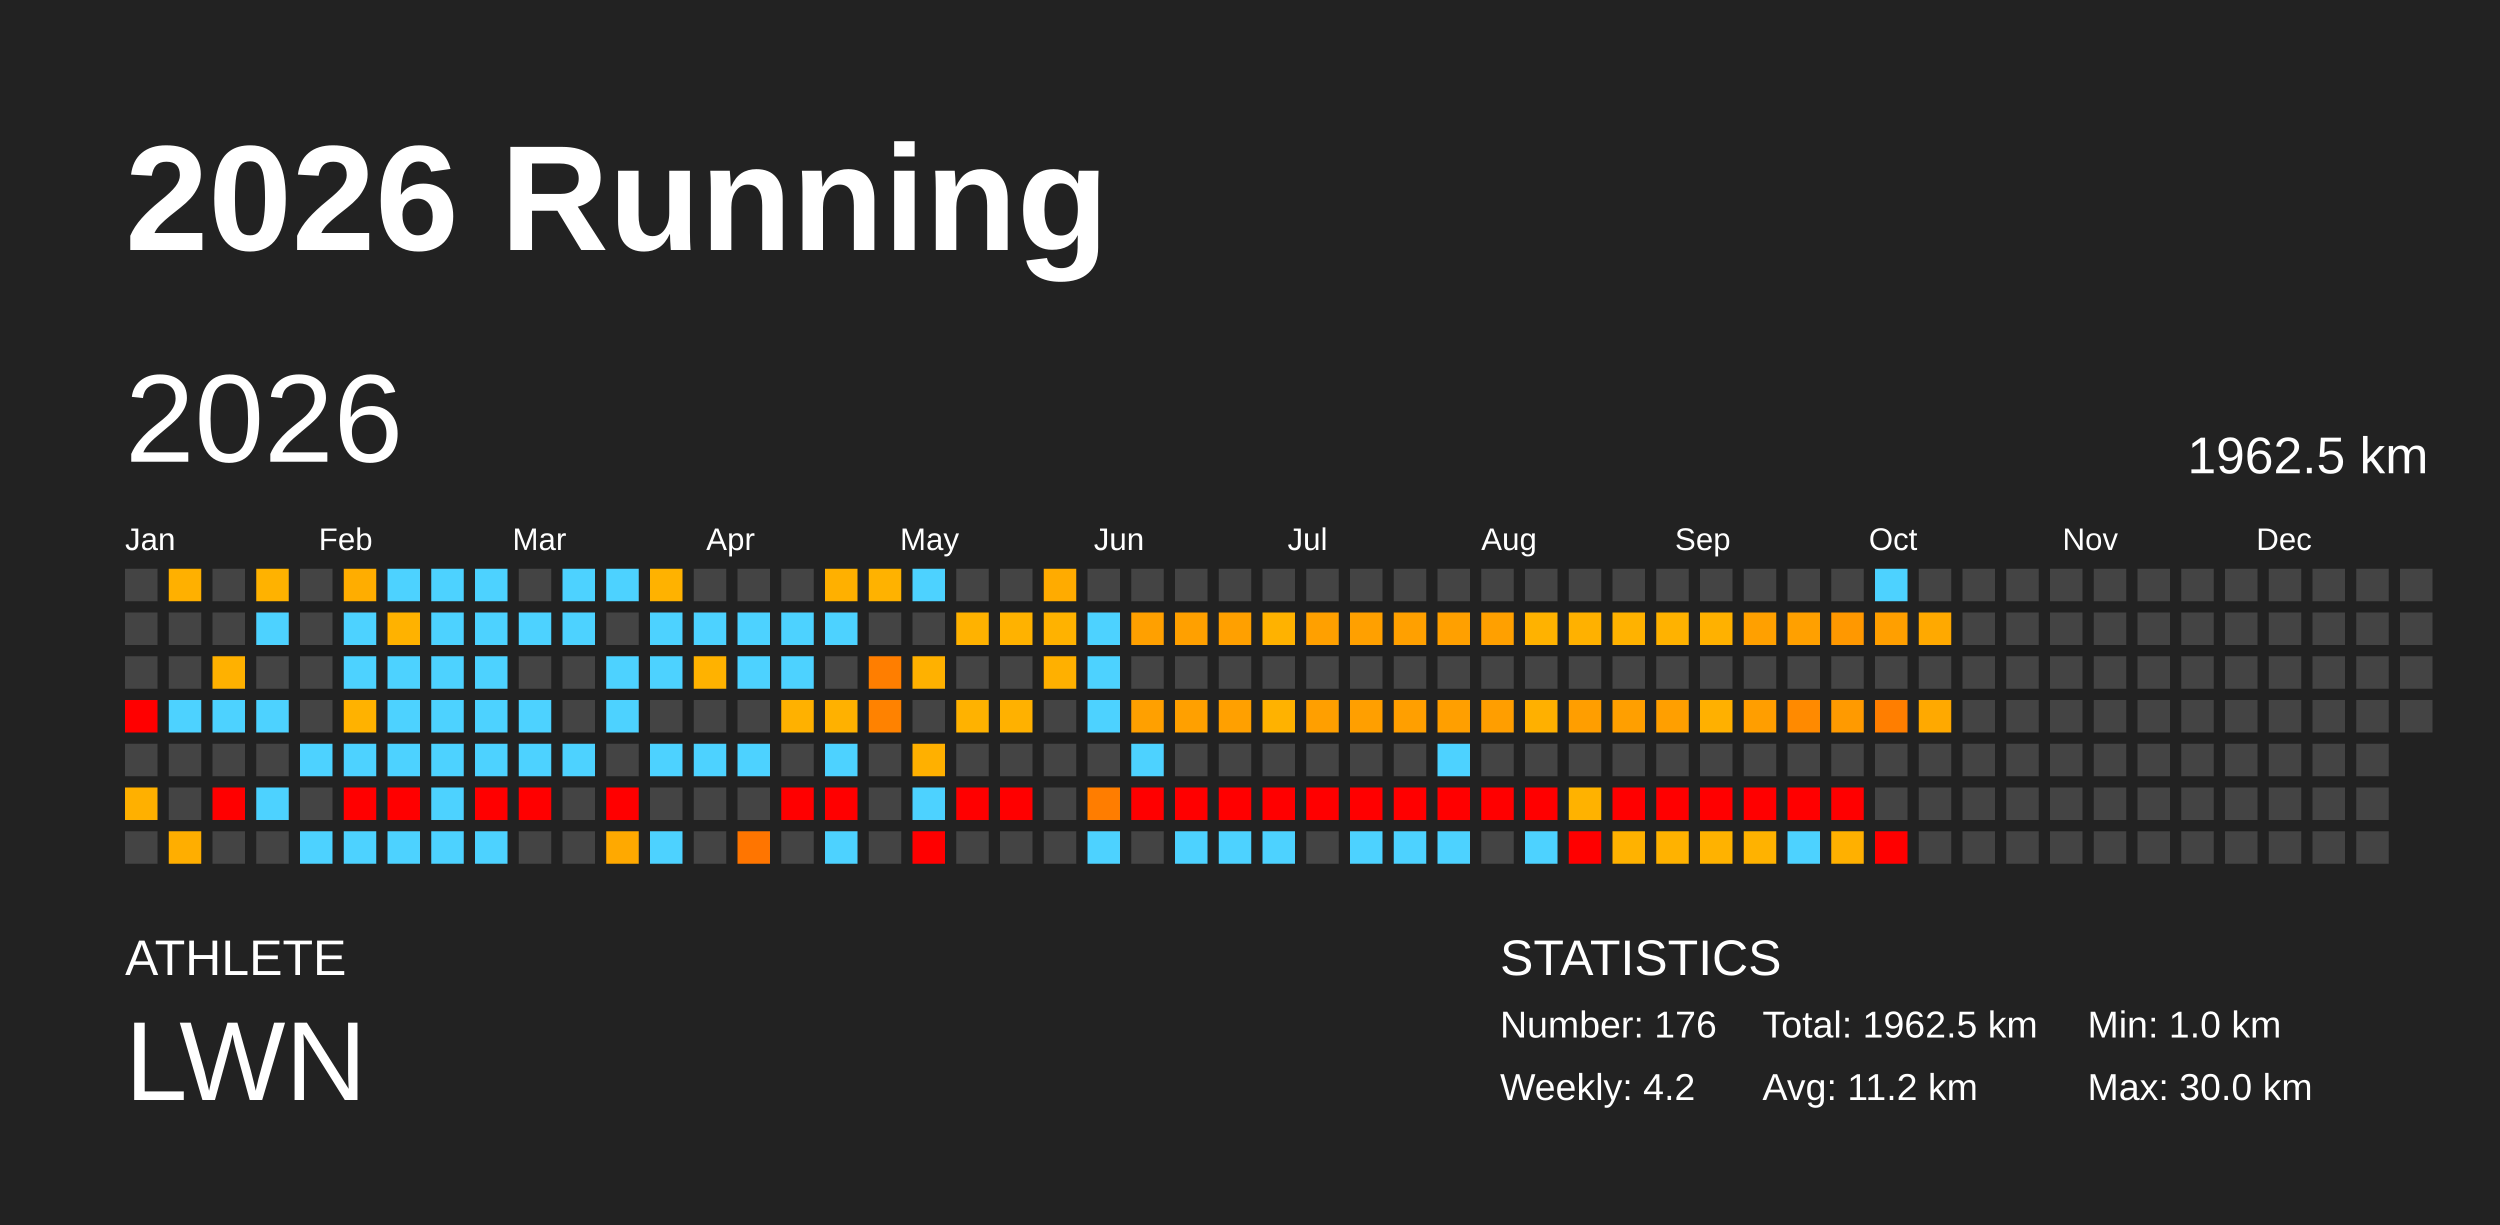
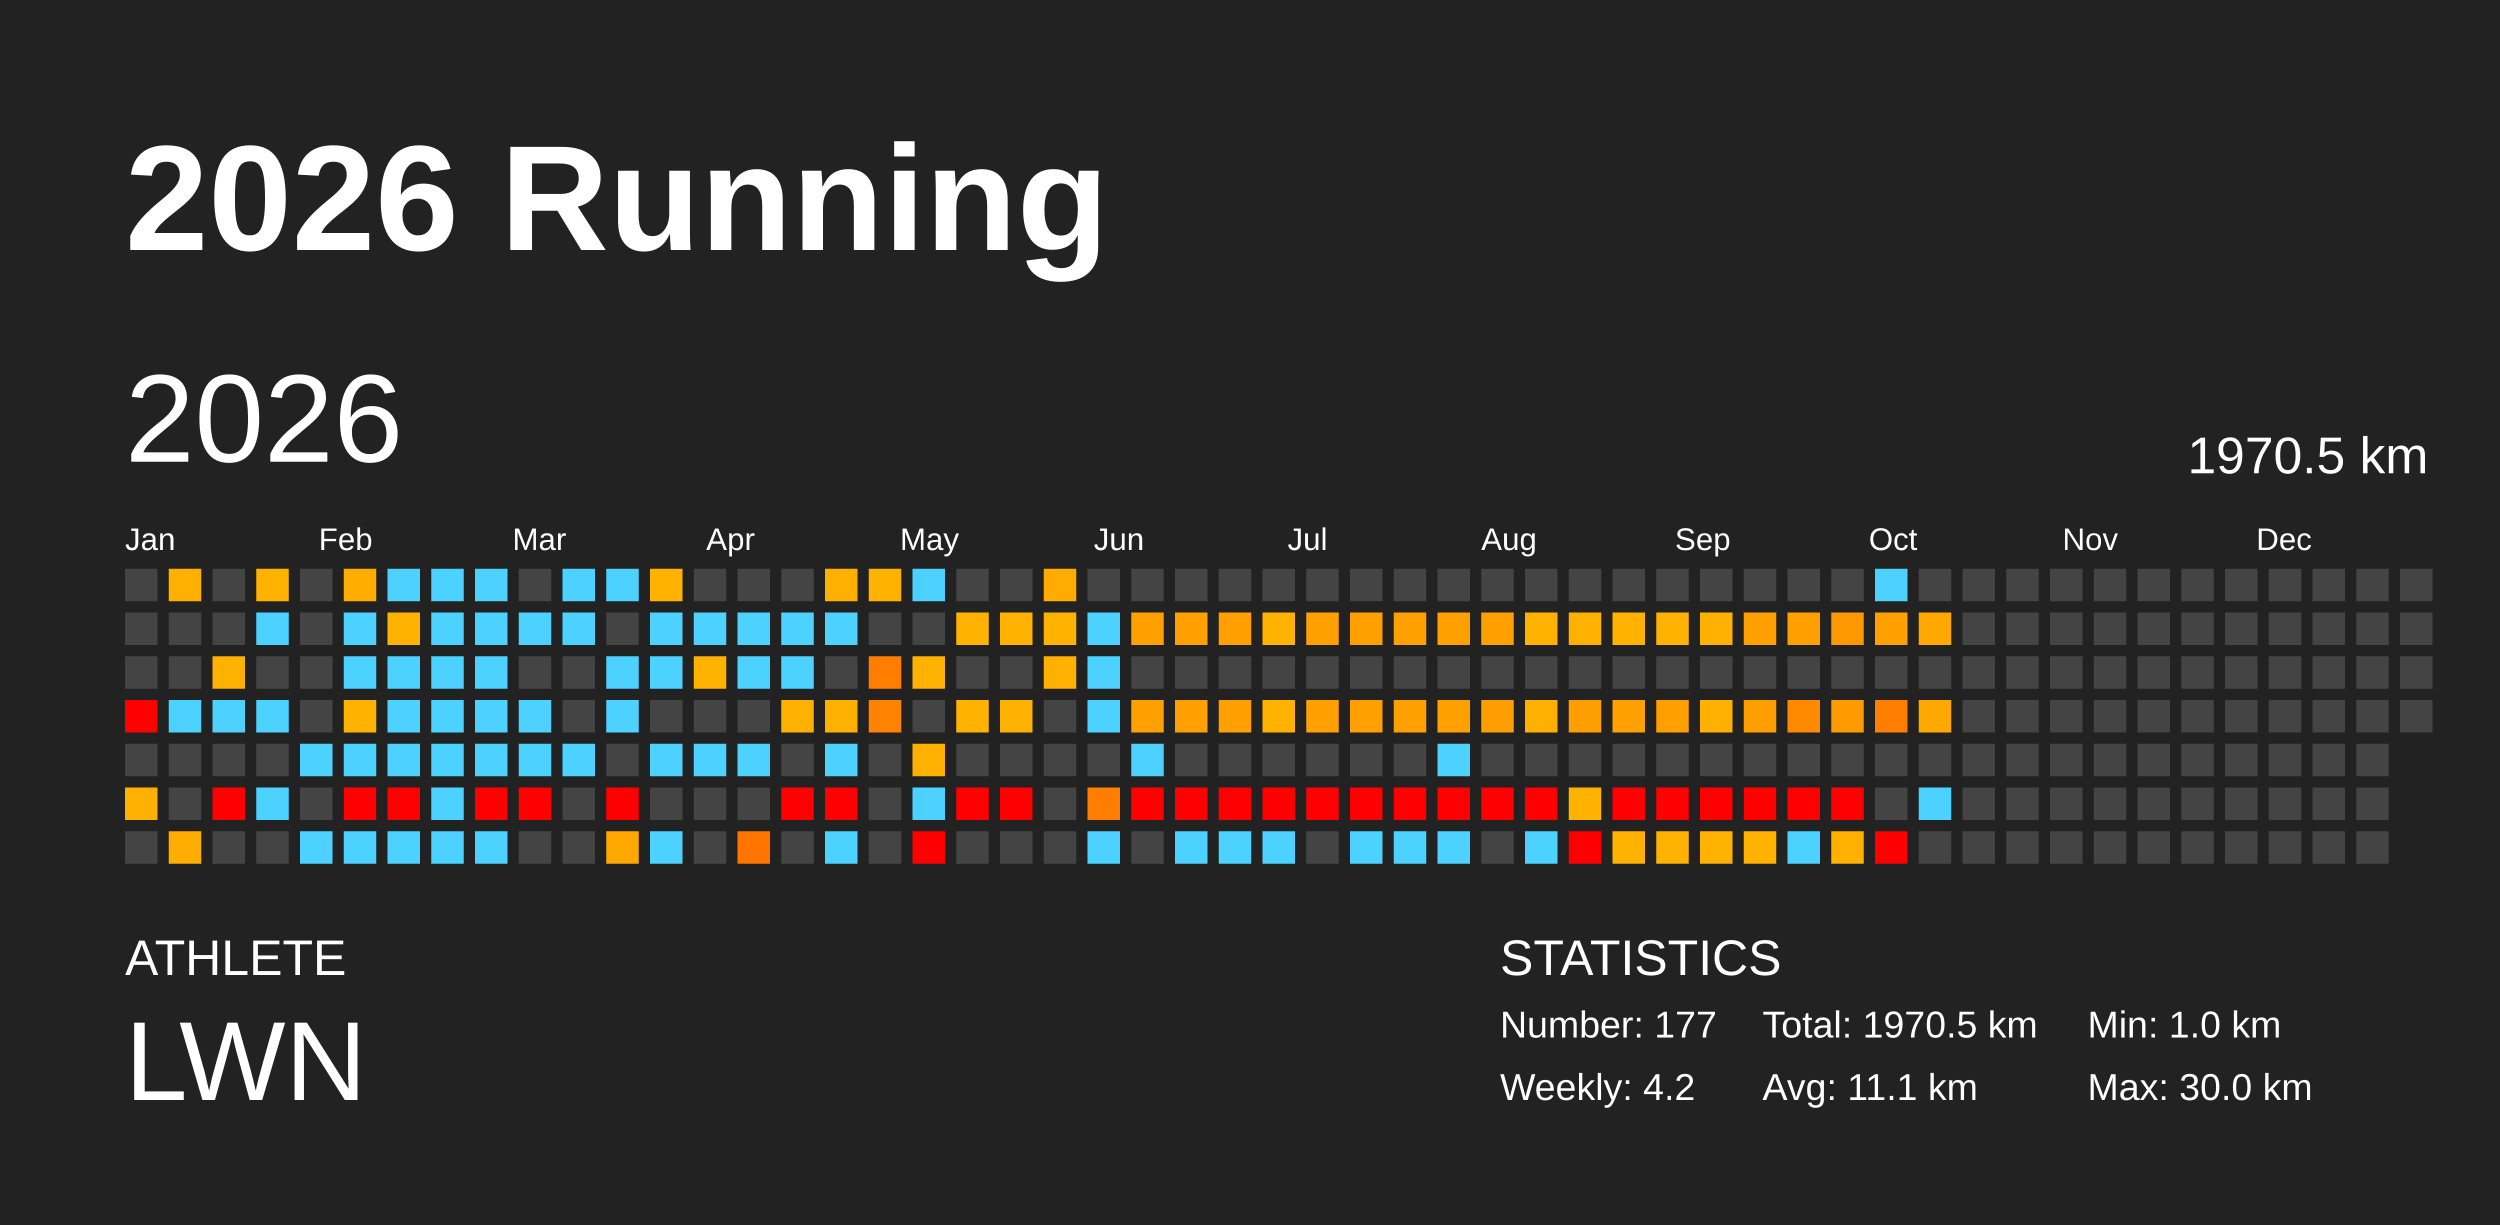
<svg xmlns="http://www.w3.org/2000/svg" baseProfile="full" height="98mm" version="1.1" viewBox="0,0,200,98" width="200mm">
  <defs />
  <rect fill="#222222" height="98" width="200" x="0" y="0" />
  <text fill="#FFFFFF" style="font-size:12px; font-family:Arial; font-weight:bold;" x="10" y="20">2026 Running</text>
  <text fill="#FFFFFF" style="font-size:4px; font-family:Arial" x="10" y="78">ATHLETE</text>
  <text fill="#FFFFFF" style="font-size:9px; font-family:Arial" x="10" y="88">LWN</text>
  <text fill="#FFFFFF" style="font-size:4px; font-family:Arial" x="120" y="78">STATISTICS</text>
-   <text fill="#FFFFFF" style="font-size:3px; font-family:Arial" x="120" y="83">Number: 176</text>
+   <text fill="#FFFFFF" style="font-size:3px; font-family:Arial" x="120" y="83">Number: 177</text>
  <text fill="#FFFFFF" style="font-size:3px; font-family:Arial" x="120" y="88">Weekly: 4.2</text>
-   <text fill="#FFFFFF" style="font-size:3px; font-family:Arial" x="141" y="83">Total: 1962.5 km</text>
-   <text fill="#FFFFFF" style="font-size:3px; font-family:Arial" x="141" y="88">Avg: 11.2 km</text>
+   <text fill="#FFFFFF" style="font-size:3px; font-family:Arial" x="141" y="83">Total: 1970.5 km</text>
+   <text fill="#FFFFFF" style="font-size:3px; font-family:Arial" x="141" y="88">Avg: 11.1 km</text>
  <text fill="#FFFFFF" style="font-size:3px; font-family:Arial" x="167" y="83">Min: 1.0 km</text>
  <text fill="#FFFFFF" style="font-size:3px; font-family:Arial" x="167" y="88">Max: 30.0 km</text>
  <text dominant-baseline="hanging" fill="#FFFFFF" style="font-size:10.0px; font-family:Arial;" x="10" y="30">2026</text>
-   <text dominant-baseline="hanging" fill="#FFFFFF" style="font-size:4.125px; font-family:Arial;" x="175" y="35">1962.5 km</text>
+   <text dominant-baseline="hanging" fill="#FFFFFF" style="font-size:4.125px; font-family:Arial;" x="175" y="35">1970.5 km</text>
  <text fill="#FFFFFF" style="font-size:2.5px; font-family:Arial" x="10.0" y="44">Jan</text>
  <text fill="#FFFFFF" style="font-size:2.5px; font-family:Arial" x="25.5" y="44">Feb</text>
  <text fill="#FFFFFF" style="font-size:2.5px; font-family:Arial" x="41.0" y="44">Mar</text>
  <text fill="#FFFFFF" style="font-size:2.5px; font-family:Arial" x="56.5" y="44">Apr</text>
  <text fill="#FFFFFF" style="font-size:2.5px; font-family:Arial" x="72.0" y="44">May</text>
  <text fill="#FFFFFF" style="font-size:2.5px; font-family:Arial" x="87.5" y="44">Jun</text>
  <text fill="#FFFFFF" style="font-size:2.5px; font-family:Arial" x="103.0" y="44">Jul</text>
  <text fill="#FFFFFF" style="font-size:2.5px; font-family:Arial" x="118.5" y="44">Aug</text>
  <text fill="#FFFFFF" style="font-size:2.5px; font-family:Arial" x="134.0" y="44">Sep</text>
  <text fill="#FFFFFF" style="font-size:2.5px; font-family:Arial" x="149.5" y="44">Oct</text>
  <text fill="#FFFFFF" style="font-size:2.5px; font-family:Arial" x="165.0" y="44">Nov</text>
  <text fill="#FFFFFF" style="font-size:2.5px; font-family:Arial" x="180.5" y="44">Dec</text>
  <rect fill="#444444" height="2.6" width="2.6" x="10.0" y="45.5" />
  <rect fill="#444444" height="2.6" width="2.6" x="10.0" y="49.0" />
  <rect fill="#444444" height="2.6" width="2.6" x="10.0" y="52.5" />
  <rect fill="red" height="2.6" width="2.6" x="10.0" y="56.0" />
  <rect fill="#444444" height="2.6" width="2.6" x="10.0" y="59.5" />
  <rect fill="#ffb000" height="2.6" width="2.6" x="10.0" y="63.0" />
  <rect fill="#444444" height="2.6" width="2.6" x="10.0" y="66.5" />
  <rect fill="#ffb000" height="2.6" width="2.6" x="13.5" y="45.5" />
  <rect fill="#444444" height="2.6" width="2.6" x="13.5" y="49.0" />
  <rect fill="#444444" height="2.6" width="2.6" x="13.5" y="52.5" />
  <rect fill="#4dd2ff" height="2.6" width="2.6" x="13.5" y="56.0" />
  <rect fill="#444444" height="2.6" width="2.6" x="13.5" y="59.5" />
  <rect fill="#444444" height="2.6" width="2.6" x="13.5" y="63.0" />
  <rect fill="#ffae00" height="2.6" width="2.6" x="13.5" y="66.5" />
  <rect fill="#444444" height="2.6" width="2.6" x="17.0" y="45.5" />
  <rect fill="#444444" height="2.6" width="2.6" x="17.0" y="49.0" />
  <rect fill="#ffb100" height="2.6" width="2.6" x="17.0" y="52.5" />
  <rect fill="#4dd2ff" height="2.6" width="2.6" x="17.0" y="56.0" />
  <rect fill="#444444" height="2.6" width="2.6" x="17.0" y="59.5" />
  <rect fill="red" height="2.6" width="2.6" x="17.0" y="63.0" />
  <rect fill="#444444" height="2.6" width="2.6" x="17.0" y="66.5" />
  <rect fill="#ffb200" height="2.6" width="2.6" x="20.5" y="45.5" />
  <rect fill="#4dd2ff" height="2.6" width="2.6" x="20.5" y="49.0" />
  <rect fill="#444444" height="2.6" width="2.6" x="20.5" y="52.5" />
  <rect fill="#4dd2ff" height="2.6" width="2.6" x="20.5" y="56.0" />
  <rect fill="#444444" height="2.6" width="2.6" x="20.5" y="59.5" />
  <rect fill="#4dd2ff" height="2.6" width="2.6" x="20.5" y="63.0" />
  <rect fill="#444444" height="2.6" width="2.6" x="20.5" y="66.5" />
  <rect fill="#444444" height="2.6" width="2.6" x="24.0" y="45.5" />
  <rect fill="#444444" height="2.6" width="2.6" x="24.0" y="49.0" />
  <rect fill="#444444" height="2.6" width="2.6" x="24.0" y="52.5" />
  <rect fill="#444444" height="2.6" width="2.6" x="24.0" y="56.0" />
  <rect fill="#4dd2ff" height="2.6" width="2.6" x="24.0" y="59.5" />
  <rect fill="#444444" height="2.6" width="2.6" x="24.0" y="63.0" />
  <rect fill="#4dd2ff" height="2.6" width="2.6" x="24.0" y="66.5" />
  <rect fill="#ffad00" height="2.6" width="2.6" x="27.5" y="45.5" />
  <rect fill="#4dd2ff" height="2.6" width="2.6" x="27.5" y="49.0" />
  <rect fill="#4dd2ff" height="2.6" width="2.6" x="27.5" y="52.5" />
  <rect fill="#ffb200" height="2.6" width="2.6" x="27.5" y="56.0" />
  <rect fill="#4dd2ff" height="2.6" width="2.6" x="27.5" y="59.5" />
  <rect fill="red" height="2.6" width="2.6" x="27.5" y="63.0" />
  <rect fill="#4dd2ff" height="2.6" width="2.6" x="27.5" y="66.5" />
  <rect fill="#4dd2ff" height="2.6" width="2.6" x="31.0" y="45.5" />
  <rect fill="#ffb200" height="2.6" width="2.6" x="31.0" y="49.0" />
  <rect fill="#4dd2ff" height="2.6" width="2.6" x="31.0" y="52.5" />
  <rect fill="#4dd2ff" height="2.6" width="2.6" x="31.0" y="56.0" />
  <rect fill="#4dd2ff" height="2.6" width="2.6" x="31.0" y="59.5" />
  <rect fill="red" height="2.6" width="2.6" x="31.0" y="63.0" />
  <rect fill="#4dd2ff" height="2.6" width="2.6" x="31.0" y="66.5" />
  <rect fill="#4dd2ff" height="2.6" width="2.6" x="34.5" y="45.5" />
  <rect fill="#4dd2ff" height="2.6" width="2.6" x="34.5" y="49.0" />
  <rect fill="#4dd2ff" height="2.6" width="2.6" x="34.5" y="52.5" />
  <rect fill="#4dd2ff" height="2.6" width="2.6" x="34.5" y="56.0" />
  <rect fill="#4dd2ff" height="2.6" width="2.6" x="34.5" y="59.5" />
  <rect fill="#4dd2ff" height="2.6" width="2.6" x="34.5" y="63.0" />
  <rect fill="#4dd2ff" height="2.6" width="2.6" x="34.5" y="66.5" />
  <rect fill="#4dd2ff" height="2.6" width="2.6" x="38.0" y="45.5" />
  <rect fill="#4dd2ff" height="2.6" width="2.6" x="38.0" y="49.0" />
  <rect fill="#4dd2ff" height="2.6" width="2.6" x="38.0" y="52.5" />
  <rect fill="#4dd2ff" height="2.6" width="2.6" x="38.0" y="56.0" />
  <rect fill="#4dd2ff" height="2.6" width="2.6" x="38.0" y="59.5" />
  <rect fill="red" height="2.6" width="2.6" x="38.0" y="63.0" />
  <rect fill="#4dd2ff" height="2.6" width="2.6" x="38.0" y="66.5" />
  <rect fill="#444444" height="2.6" width="2.6" x="41.5" y="45.5" />
  <rect fill="#4dd2ff" height="2.6" width="2.6" x="41.5" y="49.0" />
  <rect fill="#444444" height="2.6" width="2.6" x="41.5" y="52.5" />
  <rect fill="#4dd2ff" height="2.6" width="2.6" x="41.5" y="56.0" />
  <rect fill="#4dd2ff" height="2.6" width="2.6" x="41.5" y="59.5" />
  <rect fill="red" height="2.6" width="2.6" x="41.5" y="63.0" />
  <rect fill="#444444" height="2.6" width="2.6" x="41.5" y="66.5" />
  <rect fill="#4dd2ff" height="2.6" width="2.6" x="45.0" y="45.5" />
  <rect fill="#4dd2ff" height="2.6" width="2.6" x="45.0" y="49.0" />
  <rect fill="#444444" height="2.6" width="2.6" x="45.0" y="52.5" />
  <rect fill="#444444" height="2.6" width="2.6" x="45.0" y="56.0" />
  <rect fill="#4dd2ff" height="2.6" width="2.6" x="45.0" y="59.5" />
  <rect fill="#444444" height="2.6" width="2.6" x="45.0" y="63.0" />
  <rect fill="#444444" height="2.6" width="2.6" x="45.0" y="66.5" />
  <rect fill="#4dd2ff" height="2.6" width="2.6" x="48.5" y="45.5" />
  <rect fill="#444444" height="2.6" width="2.6" x="48.5" y="49.0" />
  <rect fill="#4dd2ff" height="2.6" width="2.6" x="48.5" y="52.5" />
  <rect fill="#4dd2ff" height="2.6" width="2.6" x="48.5" y="56.0" />
  <rect fill="#444444" height="2.6" width="2.6" x="48.5" y="59.5" />
  <rect fill="red" height="2.6" width="2.6" x="48.5" y="63.0" />
  <rect fill="#ffa900" height="2.6" width="2.6" x="48.5" y="66.5" />
  <rect fill="#ffb200" height="2.6" width="2.6" x="52.0" y="45.5" />
  <rect fill="#4dd2ff" height="2.6" width="2.6" x="52.0" y="49.0" />
  <rect fill="#4dd2ff" height="2.6" width="2.6" x="52.0" y="52.5" />
  <rect fill="#444444" height="2.6" width="2.6" x="52.0" y="56.0" />
  <rect fill="#4dd2ff" height="2.6" width="2.6" x="52.0" y="59.5" />
  <rect fill="#444444" height="2.6" width="2.6" x="52.0" y="63.0" />
  <rect fill="#4dd2ff" height="2.6" width="2.6" x="52.0" y="66.5" />
  <rect fill="#444444" height="2.6" width="2.6" x="55.5" y="45.5" />
  <rect fill="#4dd2ff" height="2.6" width="2.6" x="55.5" y="49.0" />
  <rect fill="#ffb200" height="2.6" width="2.6" x="55.5" y="52.5" />
  <rect fill="#444444" height="2.6" width="2.6" x="55.5" y="56.0" />
  <rect fill="#4dd2ff" height="2.6" width="2.6" x="55.5" y="59.5" />
  <rect fill="#444444" height="2.6" width="2.6" x="55.5" y="63.0" />
  <rect fill="#444444" height="2.6" width="2.6" x="55.5" y="66.5" />
  <rect fill="#444444" height="2.6" width="2.6" x="59.0" y="45.5" />
  <rect fill="#4dd2ff" height="2.6" width="2.6" x="59.0" y="49.0" />
  <rect fill="#4dd2ff" height="2.6" width="2.6" x="59.0" y="52.5" />
  <rect fill="#444444" height="2.6" width="2.6" x="59.0" y="56.0" />
  <rect fill="#4dd2ff" height="2.6" width="2.6" x="59.0" y="59.5" />
  <rect fill="#444444" height="2.6" width="2.6" x="59.0" y="63.0" />
  <rect fill="#ff7500" height="2.6" width="2.6" x="59.0" y="66.5" />
  <rect fill="#444444" height="2.6" width="2.6" x="62.5" y="45.5" />
  <rect fill="#4dd2ff" height="2.6" width="2.6" x="62.5" y="49.0" />
  <rect fill="#4dd2ff" height="2.6" width="2.6" x="62.5" y="52.5" />
  <rect fill="#ffb100" height="2.6" width="2.6" x="62.5" y="56.0" />
  <rect fill="#444444" height="2.6" width="2.6" x="62.5" y="59.5" />
  <rect fill="red" height="2.6" width="2.6" x="62.5" y="63.0" />
  <rect fill="#444444" height="2.6" width="2.6" x="62.5" y="66.5" />
  <rect fill="#ffb000" height="2.6" width="2.6" x="66.0" y="45.5" />
  <rect fill="#4dd2ff" height="2.6" width="2.6" x="66.0" y="49.0" />
  <rect fill="#444444" height="2.6" width="2.6" x="66.0" y="52.5" />
  <rect fill="#ffb100" height="2.6" width="2.6" x="66.0" y="56.0" />
  <rect fill="#4dd2ff" height="2.6" width="2.6" x="66.0" y="59.5" />
  <rect fill="red" height="2.6" width="2.6" x="66.0" y="63.0" />
  <rect fill="#4dd2ff" height="2.6" width="2.6" x="66.0" y="66.5" />
  <rect fill="#ffb200" height="2.6" width="2.6" x="69.5" y="45.5" />
  <rect fill="#444444" height="2.6" width="2.6" x="69.5" y="49.0" />
  <rect fill="#ff7e00" height="2.6" width="2.6" x="69.5" y="52.5" />
  <rect fill="#ff8200" height="2.6" width="2.6" x="69.5" y="56.0" />
  <rect fill="#444444" height="2.6" width="2.6" x="69.5" y="59.5" />
  <rect fill="#444444" height="2.6" width="2.6" x="69.5" y="63.0" />
  <rect fill="#444444" height="2.6" width="2.6" x="69.5" y="66.5" />
  <rect fill="#4dd2ff" height="2.6" width="2.6" x="73.0" y="45.5" />
  <rect fill="#444444" height="2.6" width="2.6" x="73.0" y="49.0" />
  <rect fill="#ffb100" height="2.6" width="2.6" x="73.0" y="52.5" />
  <rect fill="#444444" height="2.6" width="2.6" x="73.0" y="56.0" />
  <rect fill="#ffb000" height="2.6" width="2.6" x="73.0" y="59.5" />
  <rect fill="#4dd2ff" height="2.6" width="2.6" x="73.0" y="63.0" />
  <rect fill="red" height="2.6" width="2.6" x="73.0" y="66.5" />
  <rect fill="#444444" height="2.6" width="2.6" x="76.5" y="45.5" />
  <rect fill="#ffb200" height="2.6" width="2.6" x="76.5" y="49.0" />
  <rect fill="#444444" height="2.6" width="2.6" x="76.5" y="52.5" />
  <rect fill="#ffb200" height="2.6" width="2.6" x="76.5" y="56.0" />
  <rect fill="#444444" height="2.6" width="2.6" x="76.5" y="59.5" />
  <rect fill="red" height="2.6" width="2.6" x="76.5" y="63.0" />
  <rect fill="#444444" height="2.6" width="2.6" x="76.5" y="66.5" />
  <rect fill="#444444" height="2.6" width="2.6" x="80.0" y="45.5" />
  <rect fill="#ffb200" height="2.6" width="2.6" x="80.0" y="49.0" />
  <rect fill="#444444" height="2.6" width="2.6" x="80.0" y="52.5" />
  <rect fill="#ffb100" height="2.6" width="2.6" x="80.0" y="56.0" />
  <rect fill="#444444" height="2.6" width="2.6" x="80.0" y="59.5" />
  <rect fill="red" height="2.6" width="2.6" x="80.0" y="63.0" />
  <rect fill="#444444" height="2.6" width="2.6" x="80.0" y="66.5" />
  <rect fill="#ffab00" height="2.6" width="2.6" x="83.5" y="45.5" />
  <rect fill="#ffb200" height="2.6" width="2.6" x="83.5" y="49.0" />
  <rect fill="#ffb000" height="2.6" width="2.6" x="83.5" y="52.5" />
  <rect fill="#444444" height="2.6" width="2.6" x="83.5" y="56.0" />
  <rect fill="#444444" height="2.6" width="2.6" x="83.5" y="59.5" />
  <rect fill="#444444" height="2.6" width="2.6" x="83.5" y="63.0" />
  <rect fill="#444444" height="2.6" width="2.6" x="83.5" y="66.5" />
  <rect fill="#444444" height="2.6" width="2.6" x="87.0" y="45.5" />
  <rect fill="#4dd2ff" height="2.6" width="2.6" x="87.0" y="49.0" />
  <rect fill="#4dd2ff" height="2.6" width="2.6" x="87.0" y="52.5" />
  <rect fill="#4dd2ff" height="2.6" width="2.6" x="87.0" y="56.0" />
  <rect fill="#444444" height="2.6" width="2.6" x="87.0" y="59.5" />
  <rect fill="#ff7d00" height="2.6" width="2.6" x="87.0" y="63.0" />
  <rect fill="#4dd2ff" height="2.6" width="2.6" x="87.0" y="66.5" />
  <rect fill="#444444" height="2.6" width="2.6" x="90.5" y="45.5" />
  <rect fill="#ffa000" height="2.6" width="2.6" x="90.5" y="49.0" />
  <rect fill="#444444" height="2.6" width="2.6" x="90.5" y="52.5" />
  <rect fill="#ffa000" height="2.6" width="2.6" x="90.5" y="56.0" />
  <rect fill="#4dd2ff" height="2.6" width="2.6" x="90.5" y="59.5" />
  <rect fill="red" height="2.6" width="2.6" x="90.5" y="63.0" />
  <rect fill="#444444" height="2.6" width="2.6" x="90.5" y="66.5" />
  <rect fill="#444444" height="2.6" width="2.6" x="94.0" y="45.5" />
  <rect fill="#ffa000" height="2.6" width="2.6" x="94.0" y="49.0" />
  <rect fill="#444444" height="2.6" width="2.6" x="94.0" y="52.5" />
  <rect fill="#ffa000" height="2.6" width="2.6" x="94.0" y="56.0" />
  <rect fill="#444444" height="2.6" width="2.6" x="94.0" y="59.5" />
  <rect fill="red" height="2.6" width="2.6" x="94.0" y="63.0" />
  <rect fill="#4dd2ff" height="2.6" width="2.6" x="94.0" y="66.5" />
  <rect fill="#444444" height="2.6" width="2.6" x="97.5" y="45.5" />
  <rect fill="#ffa000" height="2.6" width="2.6" x="97.5" y="49.0" />
  <rect fill="#444444" height="2.6" width="2.6" x="97.5" y="52.5" />
  <rect fill="#ffa000" height="2.6" width="2.6" x="97.5" y="56.0" />
  <rect fill="#444444" height="2.6" width="2.6" x="97.5" y="59.5" />
  <rect fill="red" height="2.6" width="2.6" x="97.5" y="63.0" />
  <rect fill="#4dd2ff" height="2.6" width="2.6" x="97.5" y="66.5" />
  <rect fill="#444444" height="2.6" width="2.6" x="101.0" y="45.5" />
  <rect fill="#ffb200" height="2.6" width="2.6" x="101.0" y="49.0" />
  <rect fill="#444444" height="2.6" width="2.6" x="101.0" y="52.5" />
  <rect fill="#ffb200" height="2.6" width="2.6" x="101.0" y="56.0" />
  <rect fill="#444444" height="2.6" width="2.6" x="101.0" y="59.5" />
  <rect fill="red" height="2.6" width="2.6" x="101.0" y="63.0" />
  <rect fill="#4dd2ff" height="2.6" width="2.6" x="101.0" y="66.5" />
  <rect fill="#444444" height="2.6" width="2.6" x="104.5" y="45.5" />
  <rect fill="#ffa000" height="2.6" width="2.6" x="104.5" y="49.0" />
  <rect fill="#444444" height="2.6" width="2.6" x="104.5" y="52.5" />
  <rect fill="#ff9f00" height="2.6" width="2.6" x="104.5" y="56.0" />
  <rect fill="#444444" height="2.6" width="2.6" x="104.5" y="59.5" />
  <rect fill="red" height="2.6" width="2.6" x="104.5" y="63.0" />
  <rect fill="#444444" height="2.6" width="2.6" x="104.5" y="66.5" />
  <rect fill="#444444" height="2.6" width="2.6" x="108.0" y="45.5" />
  <rect fill="#ffa000" height="2.6" width="2.6" x="108.0" y="49.0" />
  <rect fill="#444444" height="2.6" width="2.6" x="108.0" y="52.5" />
  <rect fill="#ff9f00" height="2.6" width="2.6" x="108.0" y="56.0" />
  <rect fill="#444444" height="2.6" width="2.6" x="108.0" y="59.5" />
  <rect fill="red" height="2.6" width="2.6" x="108.0" y="63.0" />
  <rect fill="#4dd2ff" height="2.6" width="2.6" x="108.0" y="66.5" />
  <rect fill="#444444" height="2.6" width="2.6" x="111.5" y="45.5" />
  <rect fill="#ffa000" height="2.6" width="2.6" x="111.5" y="49.0" />
  <rect fill="#444444" height="2.6" width="2.6" x="111.5" y="52.5" />
  <rect fill="#ff9f00" height="2.6" width="2.6" x="111.5" y="56.0" />
  <rect fill="#444444" height="2.6" width="2.6" x="111.5" y="59.5" />
  <rect fill="red" height="2.6" width="2.6" x="111.5" y="63.0" />
  <rect fill="#4dd2ff" height="2.6" width="2.6" x="111.5" y="66.5" />
  <rect fill="#444444" height="2.6" width="2.6" x="115.0" y="45.5" />
  <rect fill="#ffa000" height="2.6" width="2.6" x="115.0" y="49.0" />
  <rect fill="#444444" height="2.6" width="2.6" x="115.0" y="52.5" />
  <rect fill="#ff9f00" height="2.6" width="2.6" x="115.0" y="56.0" />
  <rect fill="#4dd2ff" height="2.6" width="2.6" x="115.0" y="59.5" />
  <rect fill="red" height="2.6" width="2.6" x="115.0" y="63.0" />
  <rect fill="#4dd2ff" height="2.6" width="2.6" x="115.0" y="66.5" />
  <rect fill="#444444" height="2.6" width="2.6" x="118.5" y="45.5" />
  <rect fill="#ffa000" height="2.6" width="2.6" x="118.5" y="49.0" />
  <rect fill="#444444" height="2.6" width="2.6" x="118.5" y="52.5" />
  <rect fill="#ff9e00" height="2.6" width="2.6" x="118.5" y="56.0" />
  <rect fill="#444444" height="2.6" width="2.6" x="118.5" y="59.5" />
  <rect fill="red" height="2.6" width="2.6" x="118.5" y="63.0" />
  <rect fill="#444444" height="2.6" width="2.6" x="118.5" y="66.5" />
  <rect fill="#444444" height="2.6" width="2.6" x="122.0" y="45.5" />
  <rect fill="#ffb200" height="2.6" width="2.6" x="122.0" y="49.0" />
  <rect fill="#444444" height="2.6" width="2.6" x="122.0" y="52.5" />
  <rect fill="#ffb000" height="2.6" width="2.6" x="122.0" y="56.0" />
  <rect fill="#444444" height="2.6" width="2.6" x="122.0" y="59.5" />
  <rect fill="red" height="2.6" width="2.6" x="122.0" y="63.0" />
  <rect fill="#4dd2ff" height="2.6" width="2.6" x="122.0" y="66.5" />
  <rect fill="#444444" height="2.6" width="2.6" x="125.5" y="45.5" />
  <rect fill="#ffb100" height="2.6" width="2.6" x="125.5" y="49.0" />
  <rect fill="#444444" height="2.6" width="2.6" x="125.5" y="52.5" />
  <rect fill="#ff9e00" height="2.6" width="2.6" x="125.5" y="56.0" />
  <rect fill="#444444" height="2.6" width="2.6" x="125.5" y="59.5" />
  <rect fill="#ffb200" height="2.6" width="2.6" x="125.5" y="63.0" />
  <rect fill="red" height="2.6" width="2.6" x="125.5" y="66.5" />
  <rect fill="#444444" height="2.6" width="2.6" x="129.0" y="45.5" />
  <rect fill="#ffb200" height="2.6" width="2.6" x="129.0" y="49.0" />
  <rect fill="#444444" height="2.6" width="2.6" x="129.0" y="52.5" />
  <rect fill="#ff9f00" height="2.6" width="2.6" x="129.0" y="56.0" />
  <rect fill="#444444" height="2.6" width="2.6" x="129.0" y="59.5" />
  <rect fill="red" height="2.6" width="2.6" x="129.0" y="63.0" />
  <rect fill="#ffb200" height="2.6" width="2.6" x="129.0" y="66.5" />
  <rect fill="#444444" height="2.6" width="2.6" x="132.5" y="45.5" />
  <rect fill="#ffb200" height="2.6" width="2.6" x="132.5" y="49.0" />
  <rect fill="#444444" height="2.6" width="2.6" x="132.5" y="52.5" />
  <rect fill="#ff9f00" height="2.6" width="2.6" x="132.5" y="56.0" />
  <rect fill="#444444" height="2.6" width="2.6" x="132.5" y="59.5" />
  <rect fill="red" height="2.6" width="2.6" x="132.5" y="63.0" />
  <rect fill="#ffb200" height="2.6" width="2.6" x="132.5" y="66.5" />
  <rect fill="#444444" height="2.6" width="2.6" x="136.0" y="45.5" />
  <rect fill="#ffb100" height="2.6" width="2.6" x="136.0" y="49.0" />
  <rect fill="#444444" height="2.6" width="2.6" x="136.0" y="52.5" />
  <rect fill="#ffb000" height="2.6" width="2.6" x="136.0" y="56.0" />
  <rect fill="#444444" height="2.6" width="2.6" x="136.0" y="59.5" />
  <rect fill="red" height="2.6" width="2.6" x="136.0" y="63.0" />
  <rect fill="#ffb200" height="2.6" width="2.6" x="136.0" y="66.5" />
  <rect fill="#444444" height="2.6" width="2.6" x="139.5" y="45.5" />
  <rect fill="#ffa000" height="2.6" width="2.6" x="139.5" y="49.0" />
  <rect fill="#444444" height="2.6" width="2.6" x="139.5" y="52.5" />
  <rect fill="#ff9e00" height="2.6" width="2.6" x="139.5" y="56.0" />
  <rect fill="#444444" height="2.6" width="2.6" x="139.5" y="59.5" />
  <rect fill="red" height="2.6" width="2.6" x="139.5" y="63.0" />
  <rect fill="#ffb200" height="2.6" width="2.6" x="139.5" y="66.5" />
  <rect fill="#444444" height="2.6" width="2.6" x="143.0" y="45.5" />
  <rect fill="#ffa000" height="2.6" width="2.6" x="143.0" y="49.0" />
  <rect fill="#444444" height="2.6" width="2.6" x="143.0" y="52.5" />
  <rect fill="#ff8a00" height="2.6" width="2.6" x="143.0" y="56.0" />
  <rect fill="#444444" height="2.6" width="2.6" x="143.0" y="59.5" />
  <rect fill="red" height="2.6" width="2.6" x="143.0" y="63.0" />
  <rect fill="#4dd2ff" height="2.6" width="2.6" x="143.0" y="66.5" />
  <rect fill="#444444" height="2.6" width="2.6" x="146.5" y="45.5" />
  <rect fill="#ff9800" height="2.6" width="2.6" x="146.5" y="49.0" />
  <rect fill="#444444" height="2.6" width="2.6" x="146.5" y="52.5" />
  <rect fill="#ff9a00" height="2.6" width="2.6" x="146.5" y="56.0" />
  <rect fill="#444444" height="2.6" width="2.6" x="146.5" y="59.5" />
  <rect fill="red" height="2.6" width="2.6" x="146.5" y="63.0" />
  <rect fill="#ffb000" height="2.6" width="2.6" x="146.5" y="66.5" />
  <rect fill="#4dd2ff" height="2.6" width="2.6" x="150.0" y="45.5" />
  <rect fill="#ff9f00" height="2.6" width="2.6" x="150.0" y="49.0" />
  <rect fill="#444444" height="2.6" width="2.6" x="150.0" y="52.5" />
  <rect fill="#ff7e00" height="2.6" width="2.6" x="150.0" y="56.0" />
  <rect fill="#444444" height="2.6" width="2.6" x="150.0" y="59.5" />
  <rect fill="#444444" height="2.6" width="2.6" x="150.0" y="63.0" />
  <rect fill="red" height="2.6" width="2.6" x="150.0" y="66.5" />
  <rect fill="#444444" height="2.6" width="2.6" x="153.5" y="45.5" />
  <rect fill="#ffa900" height="2.6" width="2.6" x="153.5" y="49.0" />
  <rect fill="#444444" height="2.6" width="2.6" x="153.5" y="52.5" />
  <rect fill="#ffa900" height="2.6" width="2.6" x="153.5" y="56.0" />
  <rect fill="#444444" height="2.6" width="2.6" x="153.5" y="59.5" />
-   <rect fill="#444444" height="2.6" width="2.6" x="153.5" y="63.0" />
+   <rect fill="#4dd2ff" height="2.6" width="2.6" x="153.5" y="63.0" />
  <rect fill="#444444" height="2.6" width="2.6" x="153.5" y="66.5" />
  <rect fill="#444444" height="2.6" width="2.6" x="157.0" y="45.5" />
  <rect fill="#444444" height="2.6" width="2.6" x="157.0" y="49.0" />
  <rect fill="#444444" height="2.6" width="2.6" x="157.0" y="52.5" />
  <rect fill="#444444" height="2.6" width="2.6" x="157.0" y="56.0" />
  <rect fill="#444444" height="2.6" width="2.6" x="157.0" y="59.5" />
  <rect fill="#444444" height="2.6" width="2.6" x="157.0" y="63.0" />
  <rect fill="#444444" height="2.6" width="2.6" x="157.0" y="66.5" />
  <rect fill="#444444" height="2.6" width="2.6" x="160.5" y="45.5" />
  <rect fill="#444444" height="2.6" width="2.6" x="160.5" y="49.0" />
  <rect fill="#444444" height="2.6" width="2.6" x="160.5" y="52.5" />
  <rect fill="#444444" height="2.6" width="2.6" x="160.5" y="56.0" />
  <rect fill="#444444" height="2.6" width="2.6" x="160.5" y="59.5" />
  <rect fill="#444444" height="2.6" width="2.6" x="160.5" y="63.0" />
  <rect fill="#444444" height="2.6" width="2.6" x="160.5" y="66.5" />
  <rect fill="#444444" height="2.6" width="2.6" x="164.0" y="45.5" />
  <rect fill="#444444" height="2.6" width="2.6" x="164.0" y="49.0" />
  <rect fill="#444444" height="2.6" width="2.6" x="164.0" y="52.5" />
  <rect fill="#444444" height="2.6" width="2.6" x="164.0" y="56.0" />
  <rect fill="#444444" height="2.6" width="2.6" x="164.0" y="59.5" />
  <rect fill="#444444" height="2.6" width="2.6" x="164.0" y="63.0" />
  <rect fill="#444444" height="2.6" width="2.6" x="164.0" y="66.5" />
  <rect fill="#444444" height="2.6" width="2.6" x="167.5" y="45.5" />
  <rect fill="#444444" height="2.6" width="2.6" x="167.5" y="49.0" />
  <rect fill="#444444" height="2.6" width="2.6" x="167.5" y="52.5" />
  <rect fill="#444444" height="2.6" width="2.6" x="167.5" y="56.0" />
  <rect fill="#444444" height="2.6" width="2.6" x="167.5" y="59.5" />
  <rect fill="#444444" height="2.6" width="2.6" x="167.5" y="63.0" />
  <rect fill="#444444" height="2.6" width="2.6" x="167.5" y="66.5" />
  <rect fill="#444444" height="2.6" width="2.6" x="171.0" y="45.5" />
  <rect fill="#444444" height="2.6" width="2.6" x="171.0" y="49.0" />
  <rect fill="#444444" height="2.6" width="2.6" x="171.0" y="52.5" />
  <rect fill="#444444" height="2.6" width="2.6" x="171.0" y="56.0" />
  <rect fill="#444444" height="2.6" width="2.6" x="171.0" y="59.5" />
  <rect fill="#444444" height="2.6" width="2.6" x="171.0" y="63.0" />
  <rect fill="#444444" height="2.6" width="2.6" x="171.0" y="66.5" />
  <rect fill="#444444" height="2.6" width="2.6" x="174.5" y="45.5" />
  <rect fill="#444444" height="2.6" width="2.6" x="174.5" y="49.0" />
  <rect fill="#444444" height="2.6" width="2.6" x="174.5" y="52.5" />
  <rect fill="#444444" height="2.6" width="2.6" x="174.5" y="56.0" />
  <rect fill="#444444" height="2.6" width="2.6" x="174.5" y="59.5" />
  <rect fill="#444444" height="2.6" width="2.6" x="174.5" y="63.0" />
  <rect fill="#444444" height="2.6" width="2.6" x="174.5" y="66.5" />
  <rect fill="#444444" height="2.6" width="2.6" x="178.0" y="45.5" />
  <rect fill="#444444" height="2.6" width="2.6" x="178.0" y="49.0" />
  <rect fill="#444444" height="2.6" width="2.6" x="178.0" y="52.5" />
  <rect fill="#444444" height="2.6" width="2.6" x="178.0" y="56.0" />
  <rect fill="#444444" height="2.6" width="2.6" x="178.0" y="59.5" />
  <rect fill="#444444" height="2.6" width="2.6" x="178.0" y="63.0" />
  <rect fill="#444444" height="2.6" width="2.6" x="178.0" y="66.5" />
  <rect fill="#444444" height="2.6" width="2.6" x="181.5" y="45.5" />
  <rect fill="#444444" height="2.6" width="2.6" x="181.5" y="49.0" />
  <rect fill="#444444" height="2.6" width="2.6" x="181.5" y="52.5" />
  <rect fill="#444444" height="2.6" width="2.6" x="181.5" y="56.0" />
  <rect fill="#444444" height="2.6" width="2.6" x="181.5" y="59.5" />
  <rect fill="#444444" height="2.6" width="2.6" x="181.5" y="63.0" />
  <rect fill="#444444" height="2.6" width="2.6" x="181.5" y="66.5" />
  <rect fill="#444444" height="2.6" width="2.6" x="185.0" y="45.5" />
  <rect fill="#444444" height="2.6" width="2.6" x="185.0" y="49.0" />
  <rect fill="#444444" height="2.6" width="2.6" x="185.0" y="52.5" />
  <rect fill="#444444" height="2.6" width="2.6" x="185.0" y="56.0" />
  <rect fill="#444444" height="2.6" width="2.6" x="185.0" y="59.5" />
  <rect fill="#444444" height="2.6" width="2.6" x="185.0" y="63.0" />
  <rect fill="#444444" height="2.6" width="2.6" x="185.0" y="66.5" />
  <rect fill="#444444" height="2.6" width="2.6" x="188.5" y="45.5" />
  <rect fill="#444444" height="2.6" width="2.6" x="188.5" y="49.0" />
  <rect fill="#444444" height="2.6" width="2.6" x="188.5" y="52.5" />
  <rect fill="#444444" height="2.6" width="2.6" x="188.5" y="56.0" />
  <rect fill="#444444" height="2.6" width="2.6" x="188.5" y="59.5" />
  <rect fill="#444444" height="2.6" width="2.6" x="188.5" y="63.0" />
  <rect fill="#444444" height="2.6" width="2.6" x="188.5" y="66.5" />
  <rect fill="#444444" height="2.6" width="2.6" x="192.0" y="45.5" />
  <rect fill="#444444" height="2.6" width="2.6" x="192.0" y="49.0" />
  <rect fill="#444444" height="2.6" width="2.6" x="192.0" y="52.5" />
  <rect fill="#444444" height="2.6" width="2.6" x="192.0" y="56.0" />
</svg>
